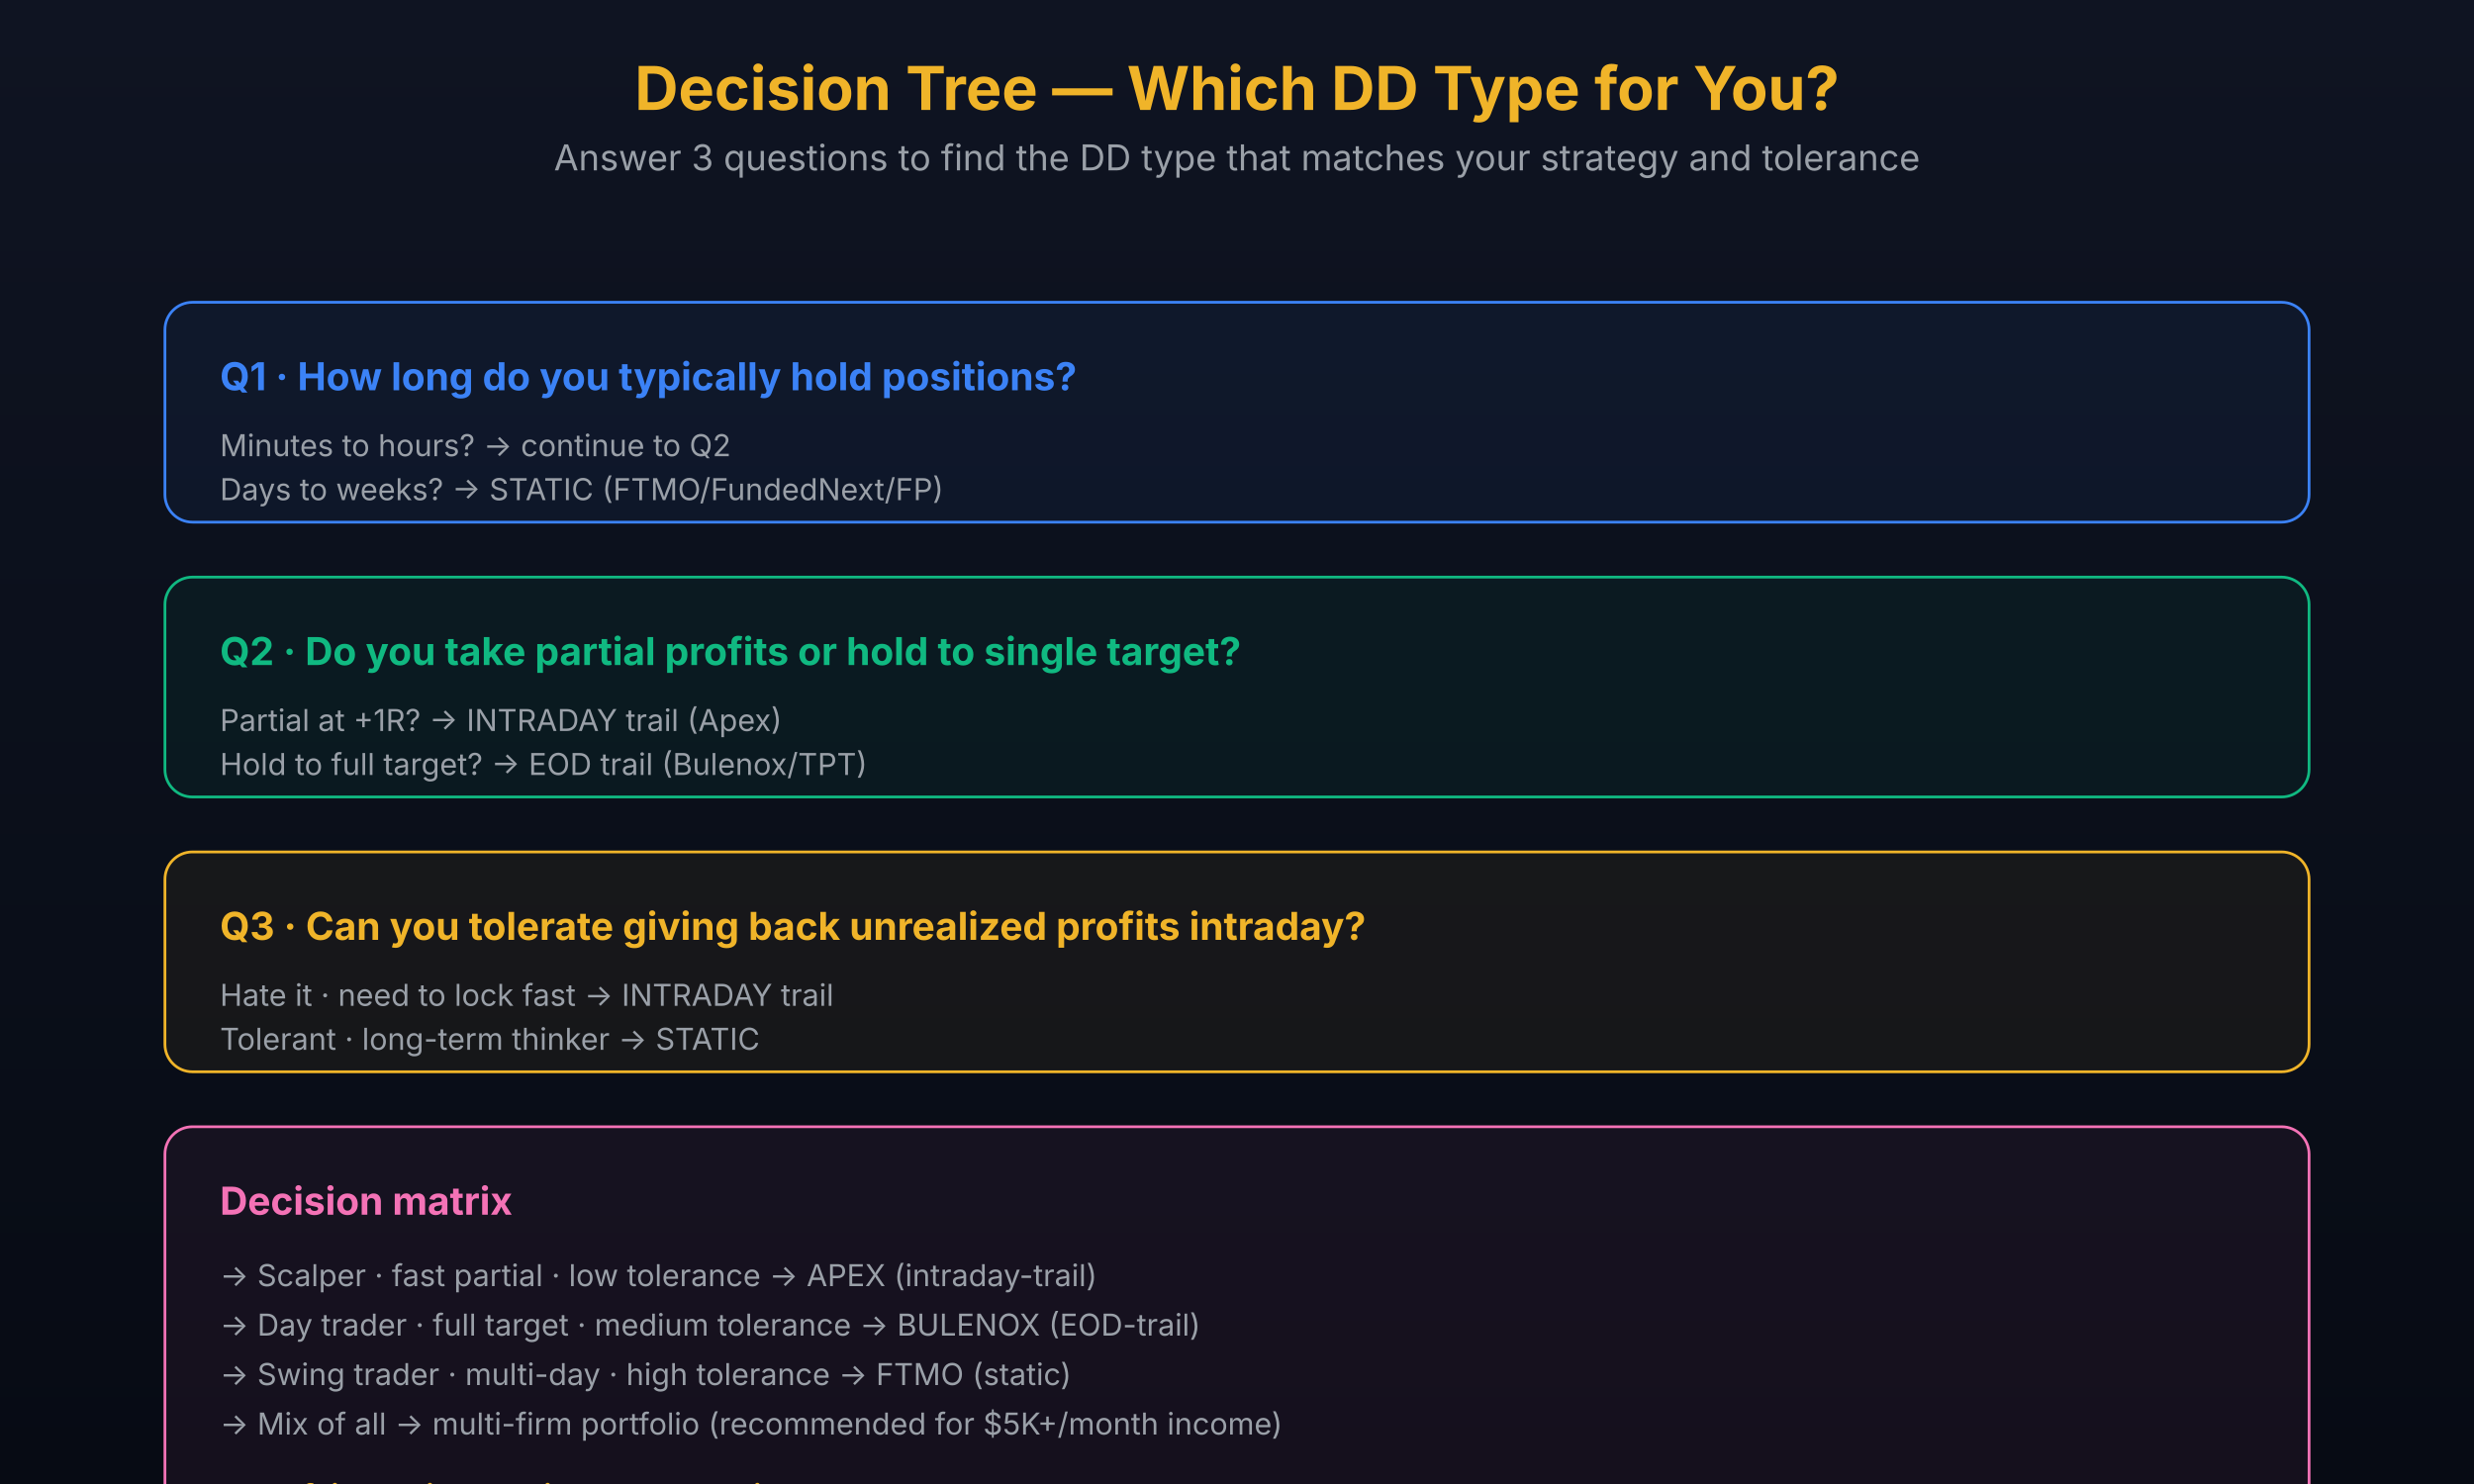
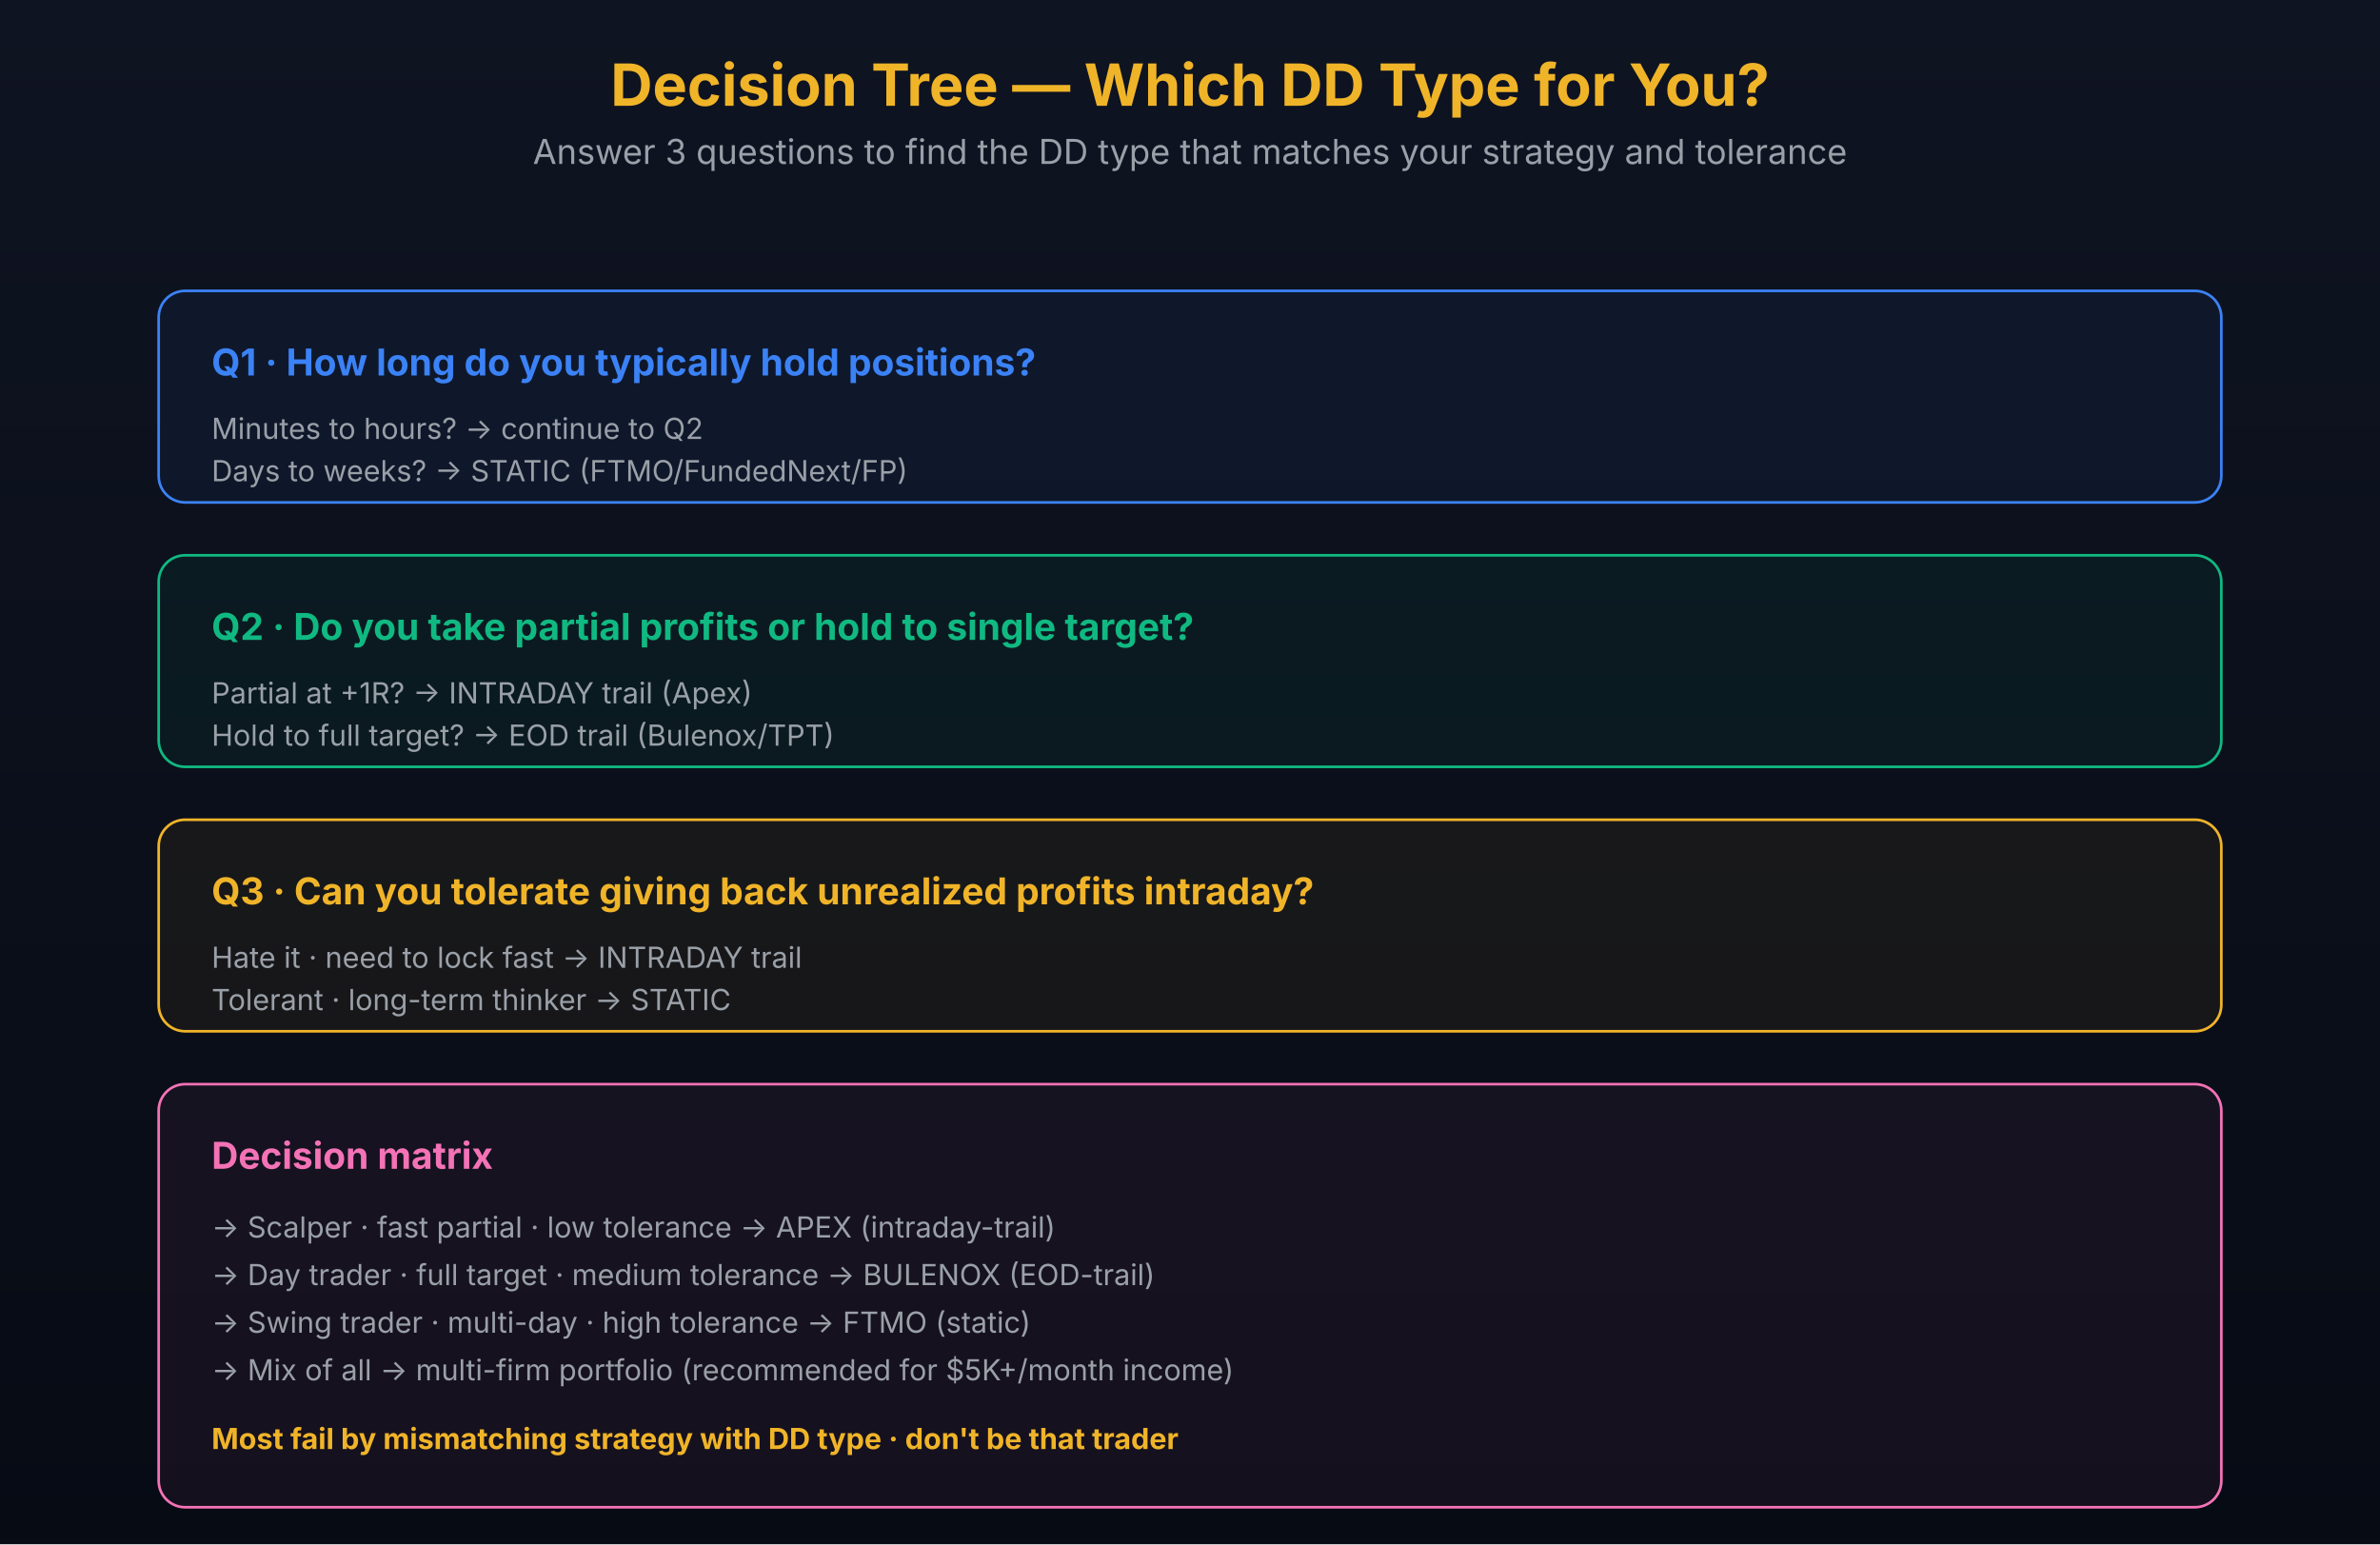
- <svg xmlns="http://www.w3.org/2000/svg" viewBox="0 0 900 540" font-family="Inter, system-ui, sans-serif">
+ <svg xmlns="http://www.w3.org/2000/svg" viewBox="0 0 900 584" font-family="Inter, system-ui, sans-serif">
  <defs>
    <linearGradient id="bg" x1="0" x2="0" y1="0" y2="1">
      <stop offset="0%" stop-color="#0F1422" />
      <stop offset="100%" stop-color="#070B14" />
    </linearGradient>
  </defs>
-   <rect width="900" height="540" fill="url(#bg)" />
+   <rect width="900" height="584" fill="url(#bg)" />
  <text x="450" y="40" fill="#F0B429" font-size="22" font-weight="700" text-anchor="middle">Decision Tree — Which DD Type for You?</text>
  <text x="450" y="62" fill="#9AA0A8" font-size="13" text-anchor="middle">Answer 3 questions to find the DD type that matches your strategy and tolerance</text>
  <g transform="translate(60, 110)" font-size="11">
    <g>
      <rect width="780" height="80" rx="10" fill="rgba(59,130,246,.06)" stroke="#3B82F6" />
      <text x="20" y="32" fill="#3B82F6" font-size="14" font-weight="700">Q1 · How long do you typically hold positions?</text>
      <text x="20" y="56" fill="#9AA0A8">Minutes to hours? → continue to Q2</text>
      <text x="20" y="72" fill="#9AA0A8">Days to weeks? → STATIC (FTMO/FundedNext/FP)</text>
    </g>
    <g transform="translate(0, 100)">
      <rect width="780" height="80" rx="10" fill="rgba(16,185,129,.06)" stroke="#10B981" />
      <text x="20" y="32" fill="#10B981" font-size="14" font-weight="700">Q2 · Do you take partial profits or hold to single target?</text>
      <text x="20" y="56" fill="#9AA0A8">Partial at +1R? → INTRADAY trail (Apex)</text>
      <text x="20" y="72" fill="#9AA0A8">Hold to full target? → EOD trail (Bulenox/TPT)</text>
    </g>
    <g transform="translate(0, 200)">
      <rect width="780" height="80" rx="10" fill="rgba(240,180,41,.06)" stroke="#F0B429" />
      <text x="20" y="32" fill="#F0B429" font-size="14" font-weight="700">Q3 · Can you tolerate giving back unrealized profits intraday?</text>
      <text x="20" y="56" fill="#9AA0A8">Hate it · need to lock fast → INTRADAY trail</text>
      <text x="20" y="72" fill="#9AA0A8">Tolerant · long-term thinker → STATIC</text>
    </g>
    <g transform="translate(0, 300)">
      <rect width="780" height="160" rx="10" fill="rgba(244,114,182,.06)" stroke="#F472B6" />
      <text x="20" y="32" fill="#F472B6" font-size="14" font-weight="700">Decision matrix</text>
      <text x="20" y="58" fill="#9AA0A8">→ Scalper · fast partial · low tolerance → APEX (intraday-trail)</text>
      <text x="20" y="76" fill="#9AA0A8">→ Day trader · full target · medium tolerance → BULENOX (EOD-trail)</text>
      <text x="20" y="94" fill="#9AA0A8">→ Swing trader · multi-day · high tolerance → FTMO (static)</text>
      <text x="20" y="112" fill="#9AA0A8">→ Mix of all → multi-firm portfolio (recommended for $5K+/month income)</text>
      <text x="20" y="138" fill="#F0B429" font-weight="700">Most fail by mismatching strategy with DD type · don't be that trader</text>
    </g>
  </g>
</svg>
